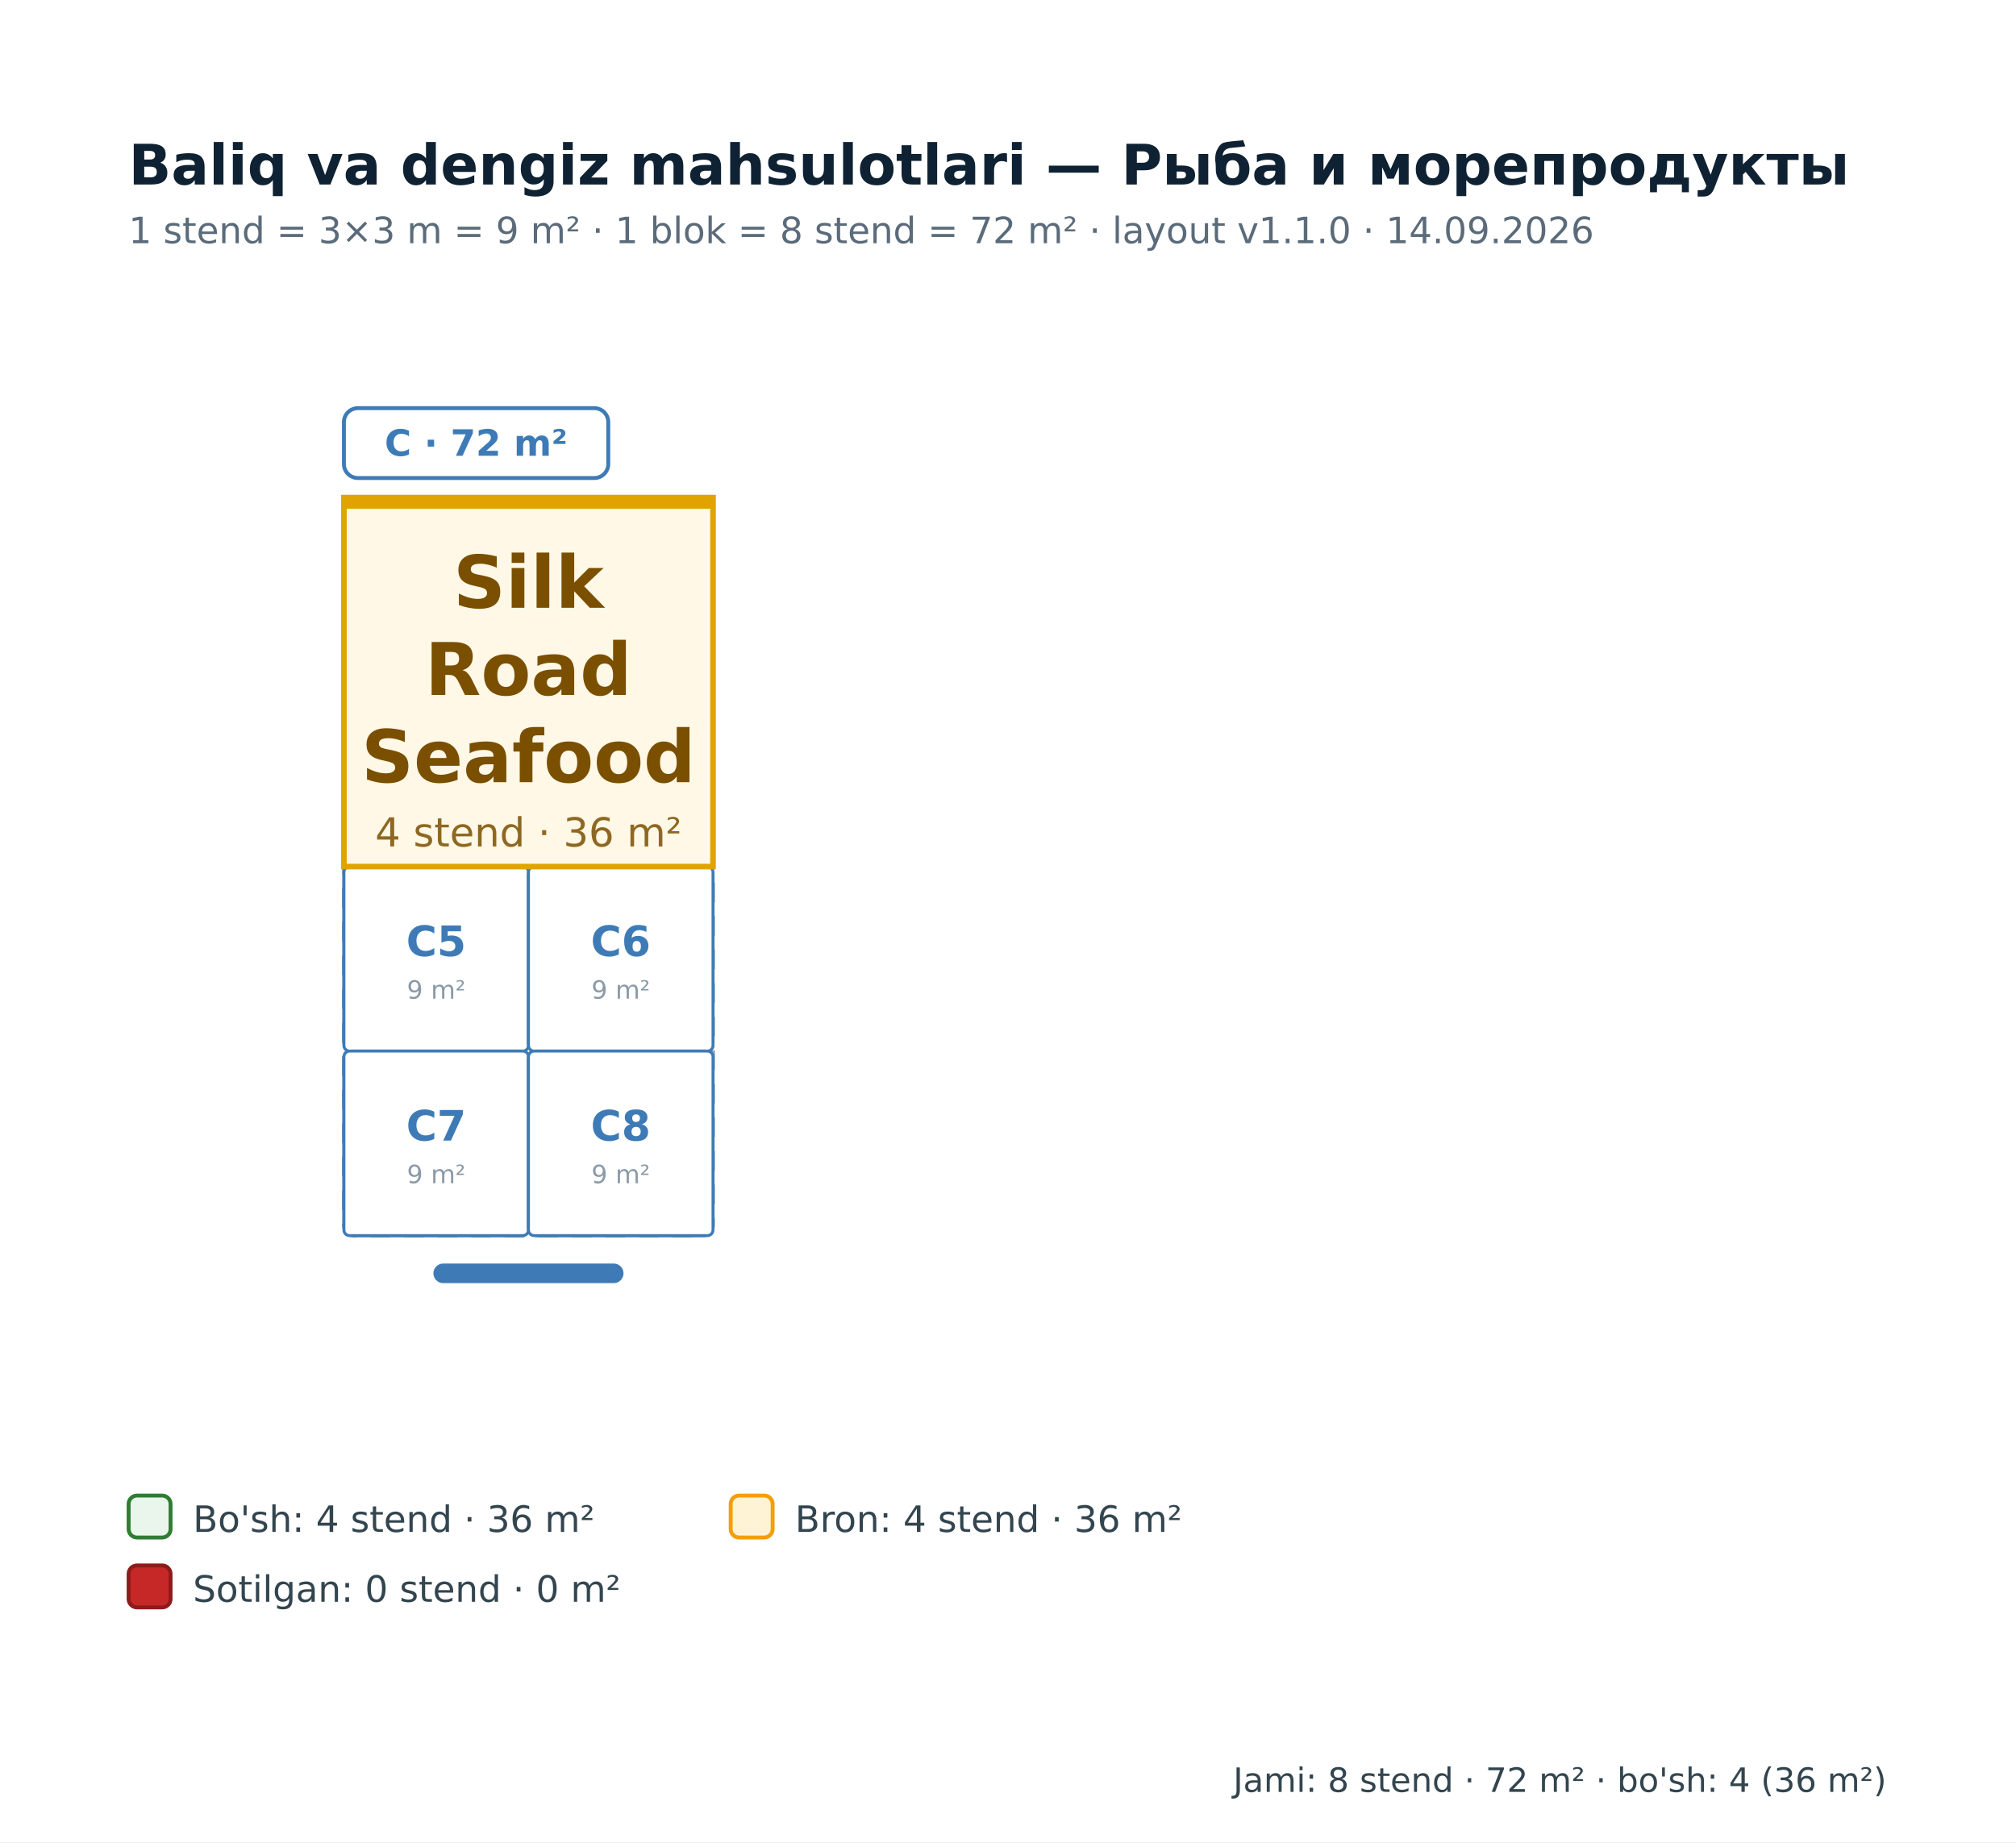
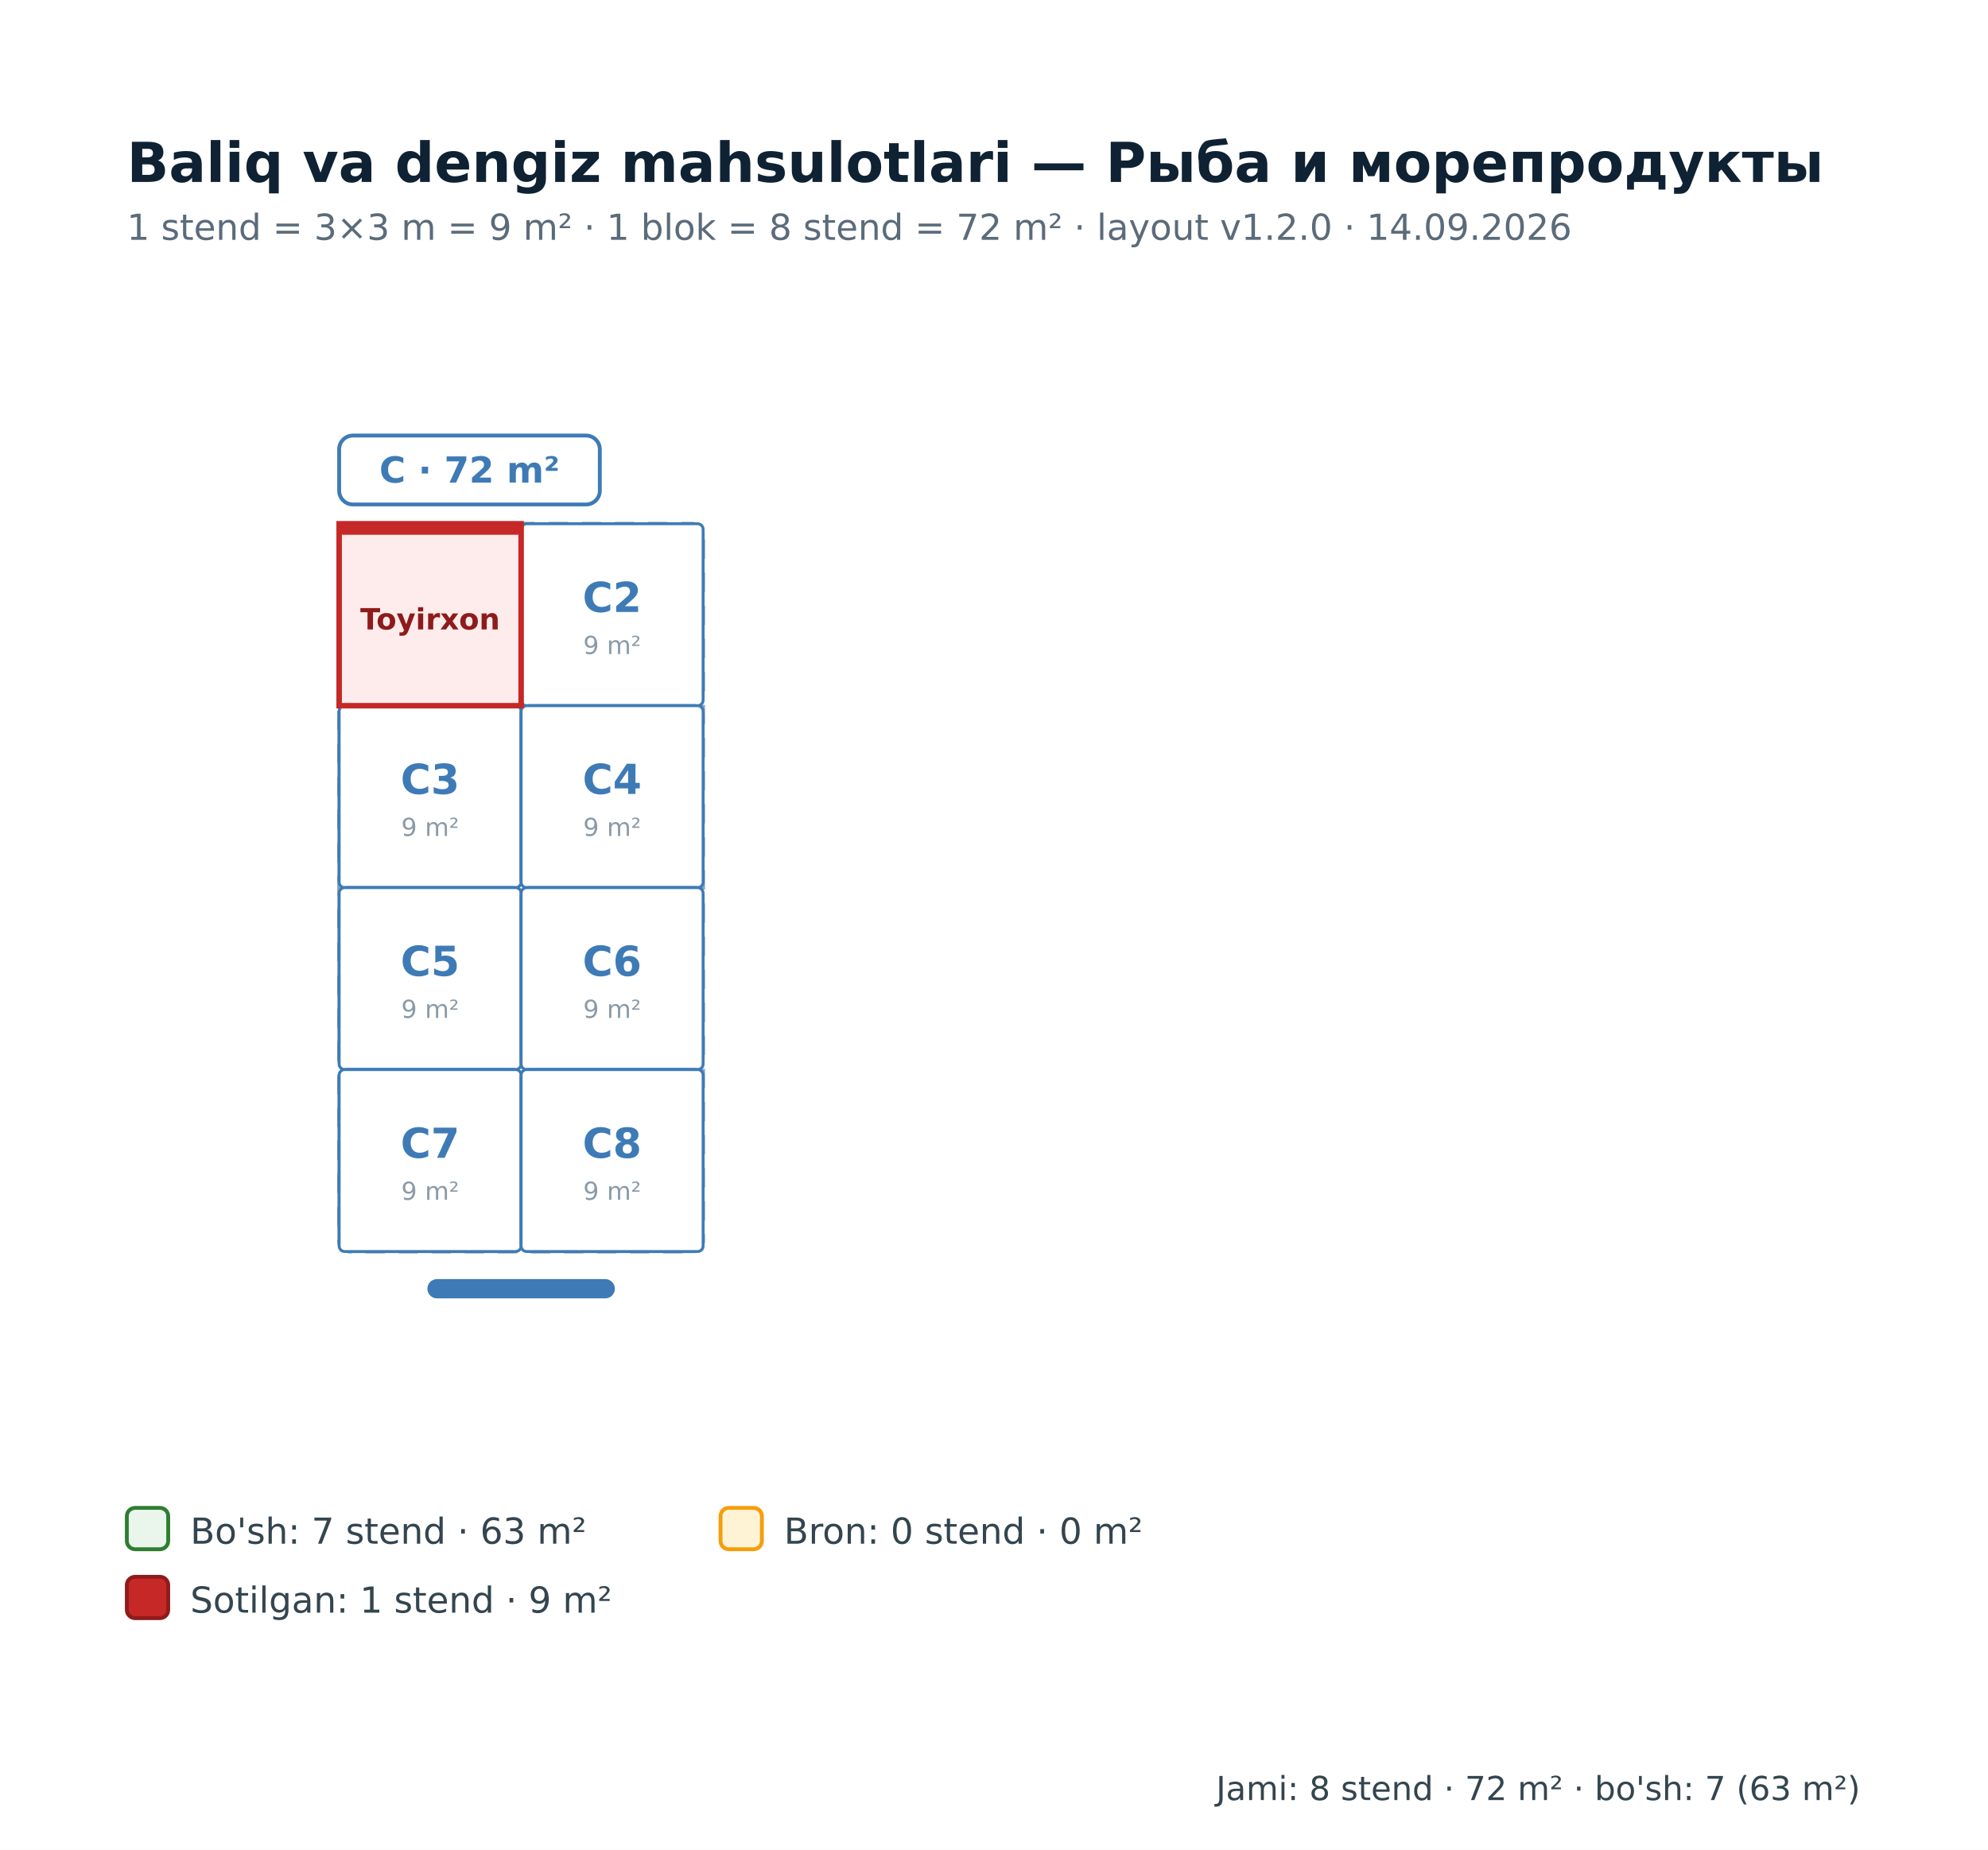
- <svg xmlns="http://www.w3.org/2000/svg" width="721" height="659" viewBox="0 0 721 659" font-family="DejaVu Sans, Helvetica, Arial, sans-serif">
-   <rect width="721" height="659" fill="#ffffff" />
+ <svg xmlns="http://www.w3.org/2000/svg" width="721" height="671" viewBox="0 0 721 671" font-family="DejaVu Sans, Helvetica, Arial, sans-serif">
+   <rect width="721" height="671" fill="#ffffff" />
  <text x="46" y="66" font-size="20" font-weight="bold" fill="#0f2233">Baliq va dengiz mahsulotlari — Рыба и морепродукты</text>
-   <text x="46" y="87" font-size="13" fill="#5b6b7a">1 stend = 3×3 m = 9 m² · 1 blok = 8 stend = 72 m² · layout v1.1.0 · 14.09.2026</text>
-   <rect x="123.00" y="178.00" width="132.00" height="264.00" fill="none" stroke="#90a4b5" stroke-width="1.4" stroke-dasharray="7 5" rx="4" />
-   <rect x="123.00" y="146.00" width="94.54" height="25" rx="5" fill="#ffffff" stroke="#3E7BB6" stroke-width="1.4" />
-   <text x="170.27" y="163.05" font-size="13" font-weight="bold" fill="#3E7BB6" text-anchor="middle">C · 72 m²</text>
-   <rect x="123.00" y="310.00" width="66.00" height="66.00" rx="3" fill="#eaf6ec" stroke="#3E7BB6" stroke-width="1.1" />
-   <rect x="123.00" y="310.00" width="66.00" height="66.00" rx="2" fill="#ffffff" stroke="#3E7BB6" stroke-width="1.05" />
-   <text x="156.00" y="342.00" font-size="15.00" font-weight="bold" fill="#3E7BB6" text-anchor="middle">C5</text>
-   <text x="156.00" y="357.25" font-size="9.00" fill="#8a9aa8" text-anchor="middle">9 m²</text>
-   <rect x="189.00" y="310.00" width="66.00" height="66.00" rx="3" fill="#eaf6ec" stroke="#3E7BB6" stroke-width="1.1" />
-   <rect x="189.00" y="310.00" width="66.00" height="66.00" rx="2" fill="#ffffff" stroke="#3E7BB6" stroke-width="1.05" />
-   <text x="222.00" y="342.00" font-size="15.00" font-weight="bold" fill="#3E7BB6" text-anchor="middle">C6</text>
-   <text x="222.00" y="357.25" font-size="9.00" fill="#8a9aa8" text-anchor="middle">9 m²</text>
-   <rect x="123.00" y="376.00" width="66.00" height="66.00" rx="3" fill="#eaf6ec" stroke="#3E7BB6" stroke-width="1.1" />
-   <rect x="123.00" y="376.00" width="66.00" height="66.00" rx="2" fill="#ffffff" stroke="#3E7BB6" stroke-width="1.05" />
-   <text x="156.00" y="408.00" font-size="15.00" font-weight="bold" fill="#3E7BB6" text-anchor="middle">C7</text>
-   <text x="156.00" y="423.25" font-size="9.00" fill="#8a9aa8" text-anchor="middle">9 m²</text>
-   <rect x="189.00" y="376.00" width="66.00" height="66.00" rx="3" fill="#eaf6ec" stroke="#3E7BB6" stroke-width="1.1" />
-   <rect x="189.00" y="376.00" width="66.00" height="66.00" rx="2" fill="#ffffff" stroke="#3E7BB6" stroke-width="1.05" />
-   <text x="222.00" y="408.00" font-size="15.00" font-weight="bold" fill="#3E7BB6" text-anchor="middle">C8</text>
-   <text x="222.00" y="423.25" font-size="9.00" fill="#8a9aa8" text-anchor="middle">9 m²</text>
-   <rect x="155.00" y="452.00" width="68" height="7" rx="3.5" fill="#3E7BB6" />
-   <path d="M123 178L189 178L255 178L255 244L255 310L189 310L123 310L123 244Z" fill="#fff8e6" stroke="#e0a300" stroke-width="2" />
-   <rect x="123.00" y="178.00" width="132.00" height="4" rx="1.5" fill="#e0a300" />
-   <text x="189.00" y="217.41" font-size="26.00" font-weight="bold" fill="#7a4f00" text-anchor="middle">Silk</text>
-   <text x="189.00" y="248.61" font-size="26.00" font-weight="bold" fill="#7a4f00" text-anchor="middle">Road</text>
-   <text x="189.00" y="279.81" font-size="26.00" font-weight="bold" fill="#7a4f00" text-anchor="middle">Seafood</text>
-   <text x="189.00" y="302.80" font-size="14.30" fill="#7a4f00" text-anchor="middle" opacity="0.85">4 stend · 36 m²</text>
-   <rect x="46.00" y="535.00" width="15" height="15" rx="3" fill="#eaf6ec" stroke="#2e7d32" stroke-width="1.4" />
-   <text x="69.00" y="548.00" font-size="13" fill="#33454f">Bo'sh: 4 stend · 36 m²</text>
-   <rect x="261.32" y="535.00" width="15" height="15" rx="3" fill="#fff3d6" stroke="#f59e0b" stroke-width="1.4" />
-   <text x="284.32" y="548.00" font-size="13" fill="#33454f">Bron: 4 stend · 36 m²</text>
-   <rect x="46.00" y="560.00" width="15" height="15" rx="3" fill="#c62828" stroke="#8e1b1b" stroke-width="1.4" />
-   <text x="69.00" y="573.00" font-size="13" fill="#33454f">Sotilgan: 0 stend · 0 m²</text>
-   <text x="674.68" y="641" font-size="12" fill="#33454f" text-anchor="end">Jami: 8 stend · 72 m² · bo'sh: 4 (36 m²)</text>
+   <text x="46" y="87" font-size="13" fill="#5b6b7a">1 stend = 3×3 m = 9 m² · 1 blok = 8 stend = 72 m² · layout v1.2.0 · 14.09.2026</text>
+   <rect x="123.00" y="190.00" width="132.00" height="264.00" fill="none" stroke="#90a4b5" stroke-width="1.4" stroke-dasharray="7 5" rx="4" />
+   <rect x="123.00" y="158.00" width="94.54" height="25" rx="5" fill="#ffffff" stroke="#3E7BB6" stroke-width="1.4" />
+   <text x="170.27" y="175.05" font-size="13" font-weight="bold" fill="#3E7BB6" text-anchor="middle">C · 72 m²</text>
+   <rect x="189.00" y="190.00" width="66.00" height="66.00" rx="3" fill="#eaf6ec" stroke="#3E7BB6" stroke-width="1.1" />
+   <rect x="189.00" y="190.00" width="66.00" height="66.00" rx="2" fill="#ffffff" stroke="#3E7BB6" stroke-width="1.05" />
+   <text x="222.00" y="222.00" font-size="15.00" font-weight="bold" fill="#3E7BB6" text-anchor="middle">C2</text>
+   <text x="222.00" y="237.25" font-size="9.00" fill="#8a9aa8" text-anchor="middle">9 m²</text>
+   <rect x="123.00" y="256.00" width="66.00" height="66.00" rx="3" fill="#eaf6ec" stroke="#3E7BB6" stroke-width="1.1" />
+   <rect x="123.00" y="256.00" width="66.00" height="66.00" rx="2" fill="#ffffff" stroke="#3E7BB6" stroke-width="1.05" />
+   <text x="156.00" y="288.00" font-size="15.00" font-weight="bold" fill="#3E7BB6" text-anchor="middle">C3</text>
+   <text x="156.00" y="303.25" font-size="9.00" fill="#8a9aa8" text-anchor="middle">9 m²</text>
+   <rect x="189.00" y="256.00" width="66.00" height="66.00" rx="3" fill="#eaf6ec" stroke="#3E7BB6" stroke-width="1.1" />
+   <rect x="189.00" y="256.00" width="66.00" height="66.00" rx="2" fill="#ffffff" stroke="#3E7BB6" stroke-width="1.05" />
+   <text x="222.00" y="288.00" font-size="15.00" font-weight="bold" fill="#3E7BB6" text-anchor="middle">C4</text>
+   <text x="222.00" y="303.25" font-size="9.00" fill="#8a9aa8" text-anchor="middle">9 m²</text>
+   <rect x="123.00" y="322.00" width="66.00" height="66.00" rx="3" fill="#eaf6ec" stroke="#3E7BB6" stroke-width="1.1" />
+   <rect x="123.00" y="322.00" width="66.00" height="66.00" rx="2" fill="#ffffff" stroke="#3E7BB6" stroke-width="1.05" />
+   <text x="156.00" y="354.00" font-size="15.00" font-weight="bold" fill="#3E7BB6" text-anchor="middle">C5</text>
+   <text x="156.00" y="369.25" font-size="9.00" fill="#8a9aa8" text-anchor="middle">9 m²</text>
+   <rect x="189.00" y="322.00" width="66.00" height="66.00" rx="3" fill="#eaf6ec" stroke="#3E7BB6" stroke-width="1.1" />
+   <rect x="189.00" y="322.00" width="66.00" height="66.00" rx="2" fill="#ffffff" stroke="#3E7BB6" stroke-width="1.05" />
+   <text x="222.00" y="354.00" font-size="15.00" font-weight="bold" fill="#3E7BB6" text-anchor="middle">C6</text>
+   <text x="222.00" y="369.25" font-size="9.00" fill="#8a9aa8" text-anchor="middle">9 m²</text>
+   <rect x="123.00" y="388.00" width="66.00" height="66.00" rx="3" fill="#eaf6ec" stroke="#3E7BB6" stroke-width="1.1" />
+   <rect x="123.00" y="388.00" width="66.00" height="66.00" rx="2" fill="#ffffff" stroke="#3E7BB6" stroke-width="1.05" />
+   <text x="156.00" y="420.00" font-size="15.00" font-weight="bold" fill="#3E7BB6" text-anchor="middle">C7</text>
+   <text x="156.00" y="435.25" font-size="9.00" fill="#8a9aa8" text-anchor="middle">9 m²</text>
+   <rect x="189.00" y="388.00" width="66.00" height="66.00" rx="3" fill="#eaf6ec" stroke="#3E7BB6" stroke-width="1.1" />
+   <rect x="189.00" y="388.00" width="66.00" height="66.00" rx="2" fill="#ffffff" stroke="#3E7BB6" stroke-width="1.05" />
+   <text x="222.00" y="420.00" font-size="15.00" font-weight="bold" fill="#3E7BB6" text-anchor="middle">C8</text>
+   <text x="222.00" y="435.25" font-size="9.00" fill="#8a9aa8" text-anchor="middle">9 m²</text>
+   <rect x="155.00" y="464.00" width="68" height="7" rx="3.5" fill="#3E7BB6" />
+   <path d="M123 190L189 190L189 256L123 256Z" fill="#fdeceb" stroke="#c62828" stroke-width="2" />
+   <rect x="123.00" y="190.00" width="66.00" height="4" rx="1.5" fill="#c62828" />
+   <text x="156.00" y="228.34" font-size="10.63" font-weight="bold" fill="#8e1b1b" text-anchor="middle">Toyirxon</text>
+   <rect x="46.00" y="547.00" width="15" height="15" rx="3" fill="#eaf6ec" stroke="#2e7d32" stroke-width="1.4" />
+   <text x="69.00" y="560.00" font-size="13" fill="#33454f">Bo'sh: 7 stend · 63 m²</text>
+   <rect x="261.32" y="547.00" width="15" height="15" rx="3" fill="#fff3d6" stroke="#f59e0b" stroke-width="1.4" />
+   <text x="284.32" y="560.00" font-size="13" fill="#33454f">Bron: 0 stend · 0 m²</text>
+   <rect x="46.00" y="572.00" width="15" height="15" rx="3" fill="#c62828" stroke="#8e1b1b" stroke-width="1.4" />
+   <text x="69.00" y="585.00" font-size="13" fill="#33454f">Sotilgan: 1 stend · 9 m²</text>
+   <text x="674.68" y="653" font-size="12" fill="#33454f" text-anchor="end">Jami: 8 stend · 72 m² · bo'sh: 7 (63 m²)</text>
</svg>
